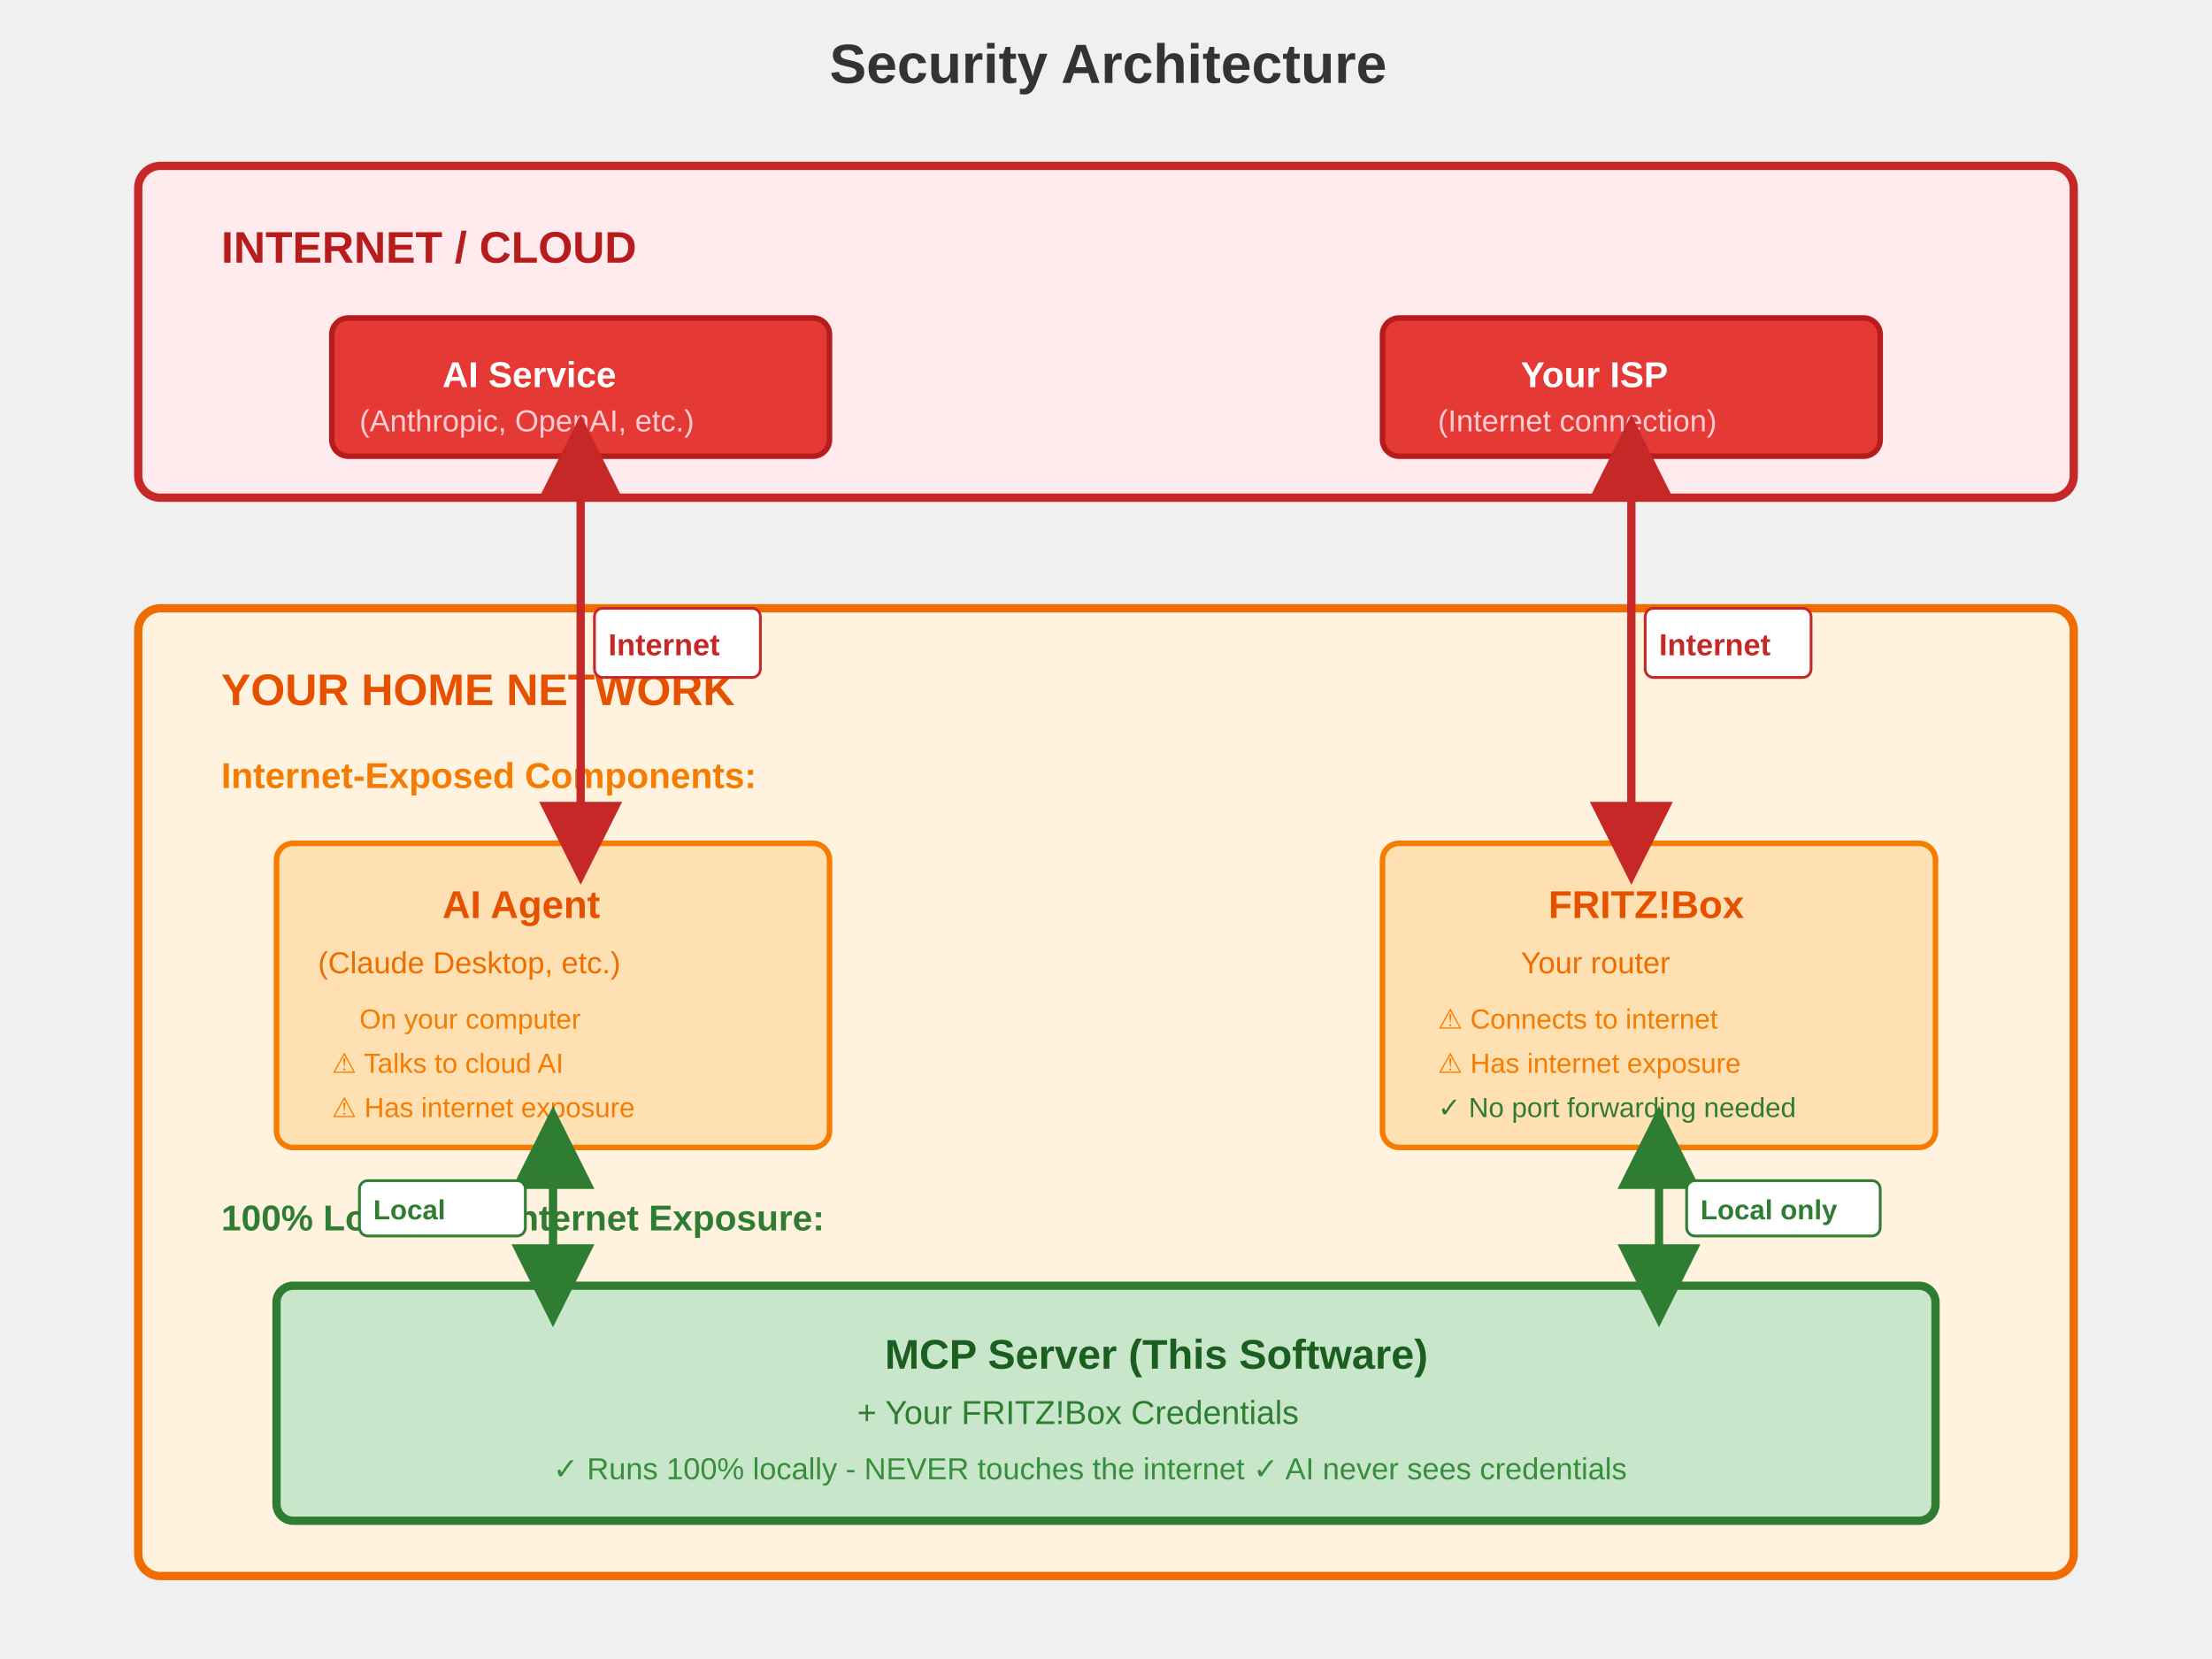
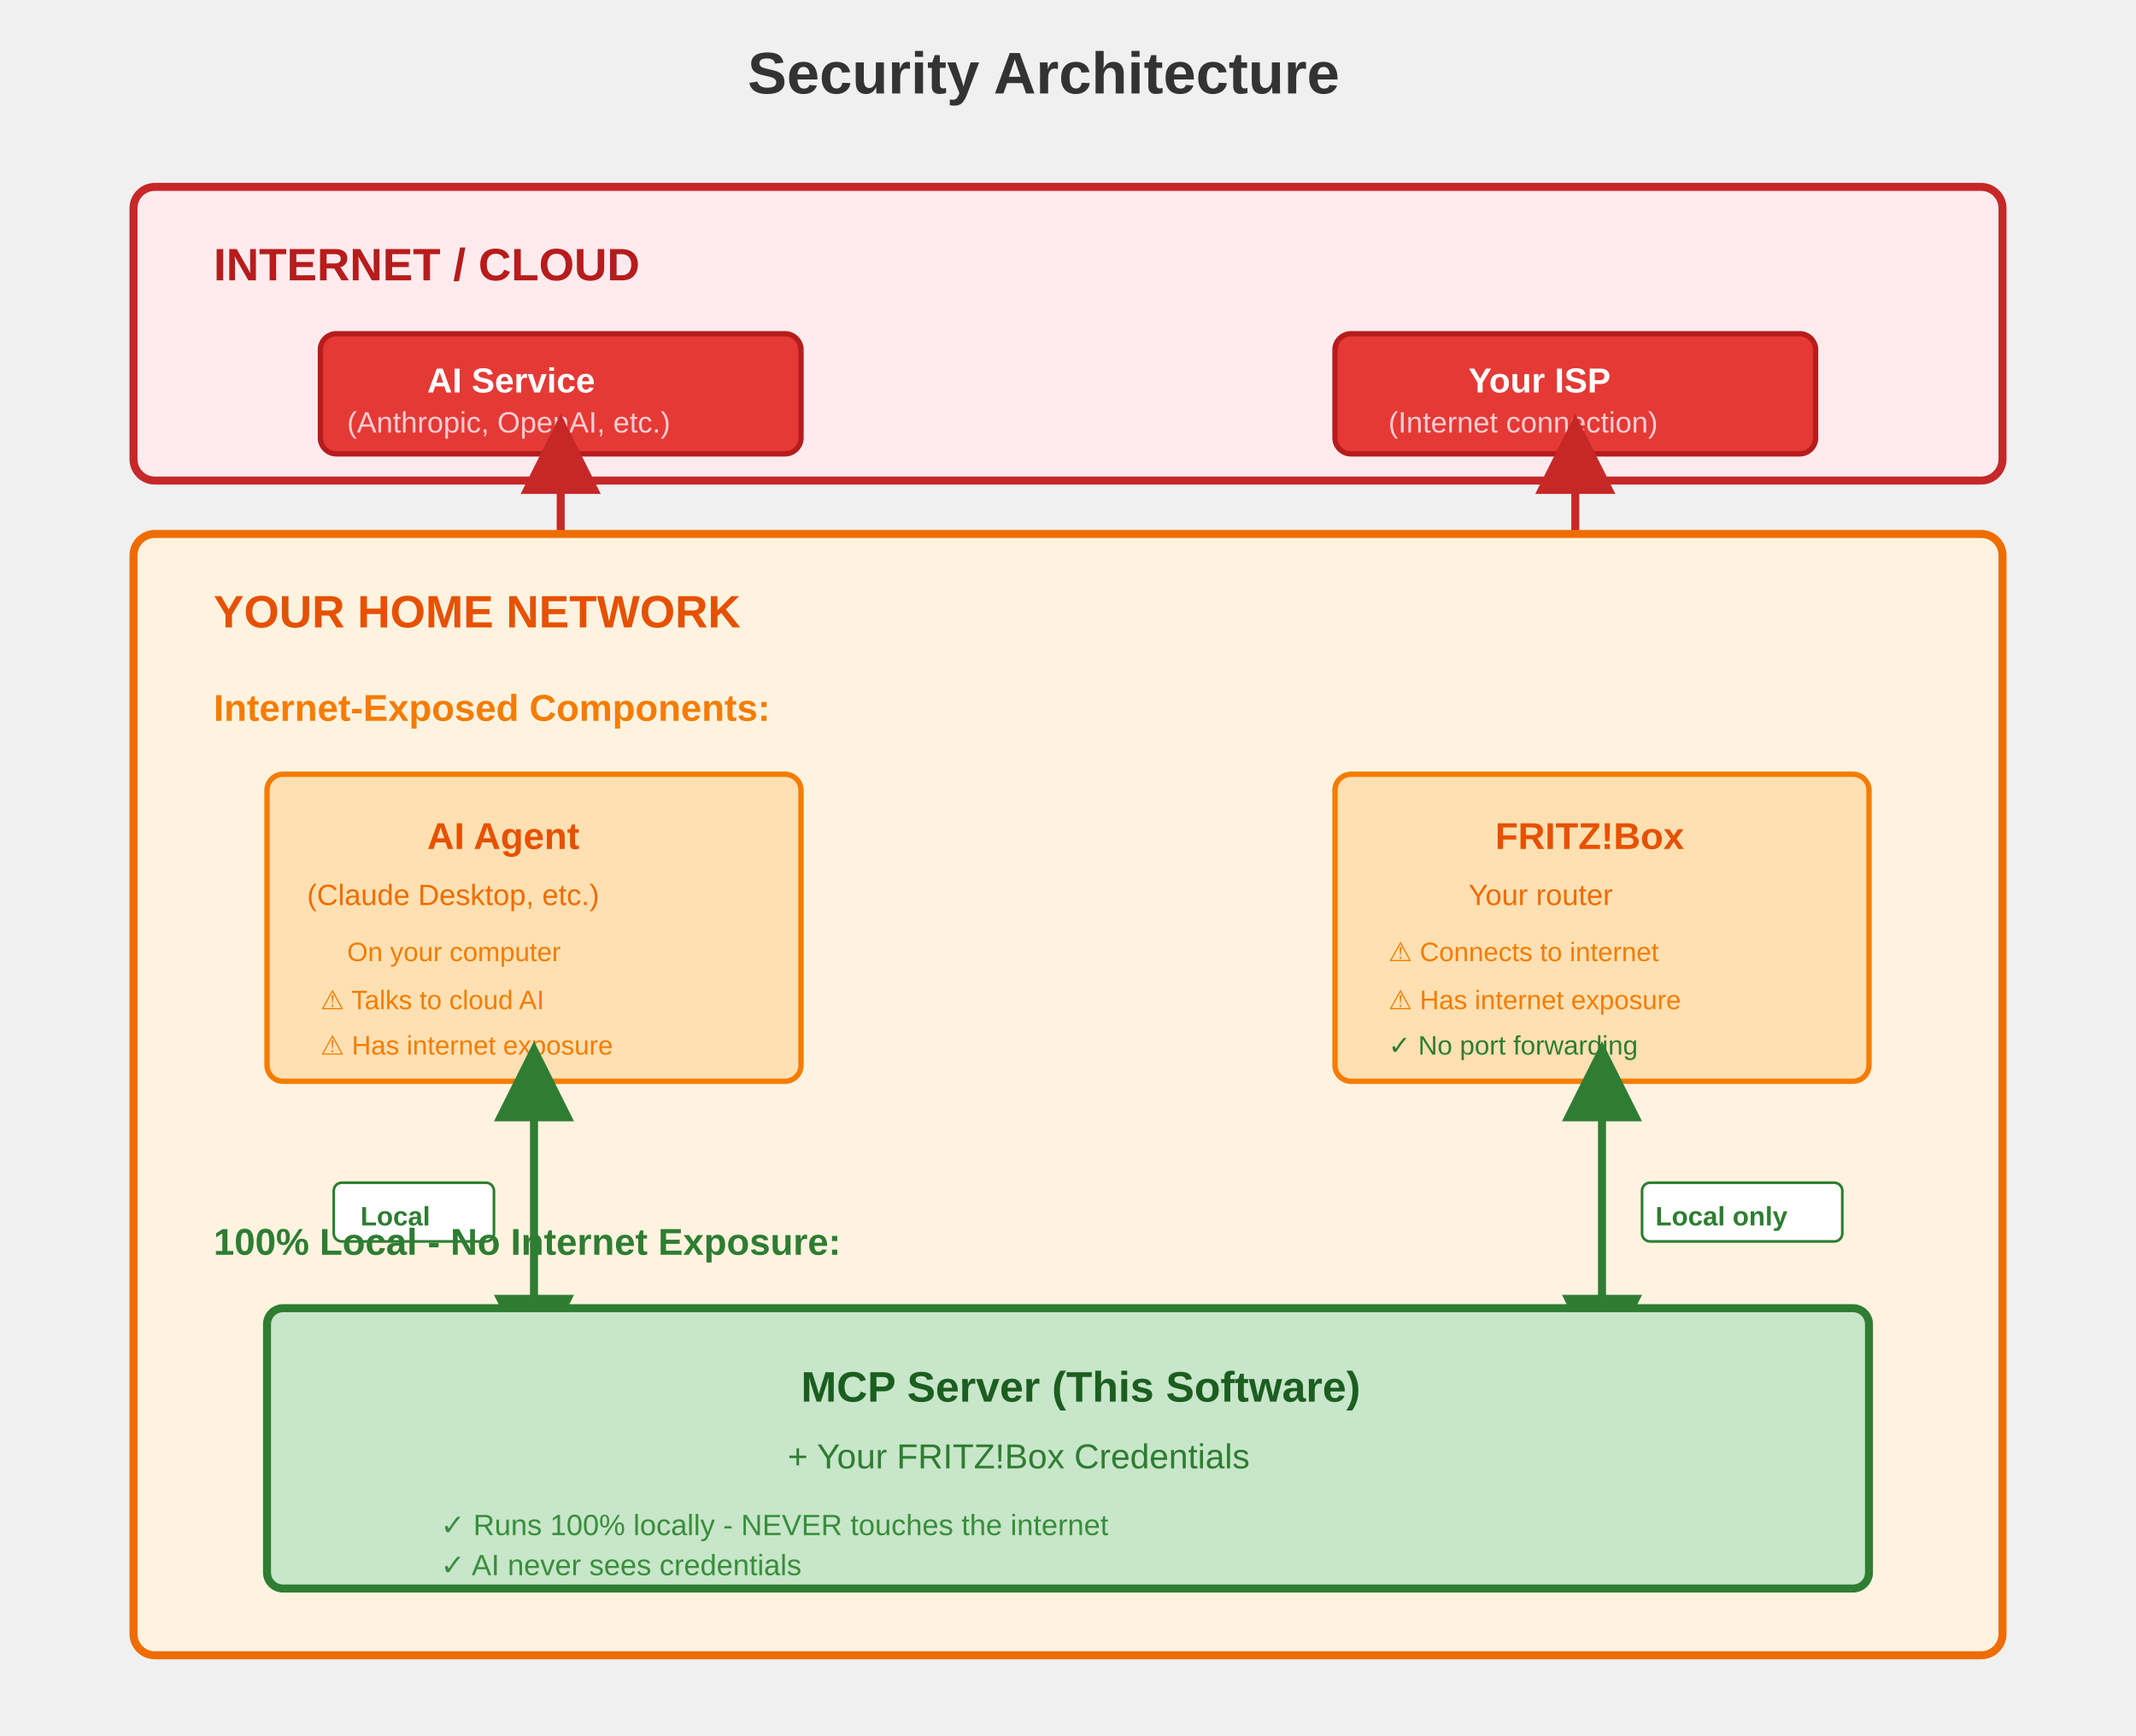
- <svg xmlns="http://www.w3.org/2000/svg" width="800" height="600">
-   <text x="300" y="30" font-family="Arial, sans-serif" font-size="20" font-weight="bold" fill="#333">Security Architecture</text>
-   <rect x="50" y="60" width="700" height="120" fill="#FFEBEE" stroke="#C62828" stroke-width="3" rx="8" />
-   <text x="80" y="95" font-family="Arial, sans-serif" font-size="16" font-weight="bold" fill="#B71C1C">INTERNET / CLOUD</text>
-   <rect x="120" y="115" width="180" height="50" fill="#E53935" stroke="#B71C1C" stroke-width="2" rx="6" />
-   <text x="160" y="140" font-family="Arial, sans-serif" font-size="13" font-weight="bold" fill="#FFFFFF">AI Service</text>
-   <text x="130" y="156" font-family="Arial, sans-serif" font-size="11" fill="#FFCDD2">(Anthropic, OpenAI, etc.)</text>
-   <rect x="500" y="115" width="180" height="50" fill="#E53935" stroke="#B71C1C" stroke-width="2" rx="6" />
-   <text x="550" y="140" font-family="Arial, sans-serif" font-size="13" font-weight="bold" fill="#FFFFFF">Your ISP</text>
-   <text x="520" y="156" font-family="Arial, sans-serif" font-size="11" fill="#FFCDD2">(Internet connection)</text>
-   <rect x="50" y="220" width="700" height="350" fill="#FFF3E0" stroke="#EF6C00" stroke-width="3" rx="8" />
-   <text x="80" y="255" font-family="Arial, sans-serif" font-size="16" font-weight="bold" fill="#E65100">YOUR HOME NETWORK</text>
-   <text x="80" y="285" font-family="Arial, sans-serif" font-size="13" font-weight="bold" fill="#F57C00">Internet-Exposed Components:</text>
-   <rect x="100" y="305" width="200" height="110" fill="#FFE0B2" stroke="#F57C00" stroke-width="2" rx="6" />
-   <text x="160" y="332" font-family="Arial, sans-serif" font-size="14" font-weight="bold" fill="#E65100">AI Agent</text>
-   <text x="115" y="352" font-family="Arial, sans-serif" font-size="11" fill="#EF6C00">(Claude Desktop, etc.)</text>
-   <text x="130" y="372" font-family="Arial, sans-serif" font-size="10" fill="#F57C00">On your computer</text>
-   <text x="120" y="388" font-family="Arial, sans-serif" font-size="10" fill="#F57C00">⚠ Talks to cloud AI</text>
-   <text x="120" y="404" font-family="Arial, sans-serif" font-size="10" fill="#F57C00">⚠ Has internet exposure</text>
-   <rect x="500" y="305" width="200" height="110" fill="#FFE0B2" stroke="#F57C00" stroke-width="2" rx="6" />
-   <text x="560" y="332" font-family="Arial, sans-serif" font-size="14" font-weight="bold" fill="#E65100">FRITZ!Box</text>
-   <text x="550" y="352" font-family="Arial, sans-serif" font-size="11" fill="#EF6C00">Your router</text>
-   <text x="520" y="372" font-family="Arial, sans-serif" font-size="10" fill="#F57C00">⚠ Connects to internet</text>
-   <text x="520" y="388" font-family="Arial, sans-serif" font-size="10" fill="#F57C00">⚠ Has internet exposure</text>
-   <text x="520" y="404" font-family="Arial, sans-serif" font-size="10" fill="#2E7D32">✓ No port forwarding needed</text>
-   <text x="80" y="445" font-family="Arial, sans-serif" font-size="13" font-weight="bold" fill="#2E7D32">100% Local - No Internet Exposure:</text>
-   <rect x="100" y="465" width="600" height="85" fill="#C8E6C9" stroke="#2E7D32" stroke-width="3" rx="6" />
-   <text x="320" y="495" font-family="Arial, sans-serif" font-size="15" font-weight="bold" fill="#1B5E20">MCP Server (This Software)</text>
-   <text x="310" y="515" font-family="Arial, sans-serif" font-size="12" fill="#2E7D32">+ Your FRITZ!Box Credentials</text>
-   <text x="200" y="535" font-family="Arial, sans-serif" font-size="11" fill="#388E3C">✓ Runs 100% locally - NEVER touches the internet    ✓ AI never sees credentials</text>
-   <line x1="210" y1="165" x2="210" y2="305" stroke="#C62828" stroke-width="3" marker-end="url(#arrowhead-red-down)" marker-start="url(#arrowhead-red-up)" />
-   <rect x="215" y="220" width="60" height="25" fill="#FFFFFF" stroke="#C62828" stroke-width="1" rx="3" />
-   <text x="220" y="237" font-family="Arial, sans-serif" font-size="11" font-weight="bold" fill="#C62828">Internet</text>
-   <line x1="590" y1="165" x2="590" y2="305" stroke="#C62828" stroke-width="3" marker-end="url(#arrowhead-red-down)" marker-start="url(#arrowhead-red-up)" />
-   <rect x="595" y="220" width="60" height="25" fill="#FFFFFF" stroke="#C62828" stroke-width="1" rx="3" />
-   <text x="600" y="237" font-family="Arial, sans-serif" font-size="11" font-weight="bold" fill="#C62828">Internet</text>
-   <line x1="200" y1="415" x2="200" y2="465" stroke="#2E7D32" stroke-width="3" marker-end="url(#arrowhead-green-down)" marker-start="url(#arrowhead-green-up)" />
-   <rect x="130" y="427" width="60" height="20" fill="#FFFFFF" stroke="#2E7D32" stroke-width="1" rx="3" />
-   <text x="135" y="441" font-family="Arial, sans-serif" font-size="10" font-weight="bold" fill="#2E7D32">Local</text>
-   <line x1="600" y1="415" x2="600" y2="465" stroke="#2E7D32" stroke-width="3" marker-end="url(#arrowhead-green-down)" marker-start="url(#arrowhead-green-up)" />
-   <rect x="610" y="427" width="70" height="20" fill="#FFFFFF" stroke="#2E7D32" stroke-width="1" rx="3" />
-   <text x="615" y="441" font-family="Arial, sans-serif" font-size="10" font-weight="bold" fill="#2E7D32">Local only</text>
+ <svg xmlns="http://www.w3.org/2000/svg" width="800" height="650">
+   <text x="280" y="35" font-family="Arial, sans-serif" font-size="22" font-weight="bold" fill="#333">Security Architecture</text>
+   <rect x="50" y="70" width="700" height="110" fill="#FFEBEE" stroke="#C62828" stroke-width="3" rx="8" />
+   <text x="80" y="105" font-family="Arial, sans-serif" font-size="17" font-weight="bold" fill="#B71C1C">INTERNET / CLOUD</text>
+   <rect x="120" y="125" width="180" height="45" fill="#E53935" stroke="#B71C1C" stroke-width="2" rx="6" />
+   <text x="160" y="147" font-family="Arial, sans-serif" font-size="13" font-weight="bold" fill="#FFFFFF">AI Service</text>
+   <text x="130" y="162" font-family="Arial, sans-serif" font-size="11" fill="#FFCDD2">(Anthropic, OpenAI, etc.)</text>
+   <rect x="500" y="125" width="180" height="45" fill="#E53935" stroke="#B71C1C" stroke-width="2" rx="6" />
+   <text x="550" y="147" font-family="Arial, sans-serif" font-size="13" font-weight="bold" fill="#FFFFFF">Your ISP</text>
+   <text x="520" y="162" font-family="Arial, sans-serif" font-size="11" fill="#FFCDD2">(Internet connection)</text>
+   <line x1="210" y1="170" x2="210" y2="320" stroke="#C62828" stroke-width="3" marker-end="url(#arrowhead-red-down)" marker-start="url(#arrowhead-red-up)" />
+   <rect x="215" y="235" width="60" height="25" fill="#FFFFFF" stroke="#C62828" stroke-width="1" rx="3" />
+   <text x="220" y="252" font-family="Arial, sans-serif" font-size="11" font-weight="bold" fill="#C62828">Internet</text>
+   <line x1="590" y1="170" x2="590" y2="320" stroke="#C62828" stroke-width="3" marker-end="url(#arrowhead-red-down)" marker-start="url(#arrowhead-red-up)" />
+   <rect x="595" y="235" width="60" height="25" fill="#FFFFFF" stroke="#C62828" stroke-width="1" rx="3" />
+   <text x="600" y="252" font-family="Arial, sans-serif" font-size="11" font-weight="bold" fill="#C62828">Internet</text>
+   <rect x="50" y="200" width="700" height="420" fill="#FFF3E0" stroke="#EF6C00" stroke-width="3" rx="8" />
+   <text x="80" y="235" font-family="Arial, sans-serif" font-size="17" font-weight="bold" fill="#E65100">YOUR HOME NETWORK</text>
+   <text x="80" y="270" font-family="Arial, sans-serif" font-size="14" font-weight="bold" fill="#F57C00">Internet-Exposed Components:</text>
+   <rect x="100" y="290" width="200" height="115" fill="#FFE0B2" stroke="#F57C00" stroke-width="2" rx="6" />
+   <text x="160" y="318" font-family="Arial, sans-serif" font-size="14" font-weight="bold" fill="#E65100">AI Agent</text>
+   <text x="115" y="339" font-family="Arial, sans-serif" font-size="11" fill="#EF6C00">(Claude Desktop, etc.)</text>
+   <text x="130" y="360" font-family="Arial, sans-serif" font-size="10" fill="#F57C00">On your computer</text>
+   <text x="120" y="378" font-family="Arial, sans-serif" font-size="10" fill="#F57C00">⚠ Talks to cloud AI</text>
+   <text x="120" y="395" font-family="Arial, sans-serif" font-size="10" fill="#F57C00">⚠ Has internet exposure</text>
+   <rect x="500" y="290" width="200" height="115" fill="#FFE0B2" stroke="#F57C00" stroke-width="2" rx="6" />
+   <text x="560" y="318" font-family="Arial, sans-serif" font-size="14" font-weight="bold" fill="#E65100">FRITZ!Box</text>
+   <text x="550" y="339" font-family="Arial, sans-serif" font-size="11" fill="#EF6C00">Your router</text>
+   <text x="520" y="360" font-family="Arial, sans-serif" font-size="10" fill="#F57C00">⚠ Connects to internet</text>
+   <text x="520" y="378" font-family="Arial, sans-serif" font-size="10" fill="#F57C00">⚠ Has internet exposure</text>
+   <text x="520" y="395" font-family="Arial, sans-serif" font-size="10" fill="#2E7D32">✓ No port forwarding</text>
+   <line x1="200" y1="405" x2="200" y2="500" stroke="#2E7D32" stroke-width="3" marker-end="url(#arrowhead-green-down)" marker-start="url(#arrowhead-green-up)" />
+   <rect x="125" y="443" width="60" height="22" fill="#FFFFFF" stroke="#2E7D32" stroke-width="1" rx="3" />
+   <text x="135" y="459" font-family="Arial, sans-serif" font-size="10" font-weight="bold" fill="#2E7D32">Local</text>
+   <line x1="600" y1="405" x2="600" y2="500" stroke="#2E7D32" stroke-width="3" marker-end="url(#arrowhead-green-down)" marker-start="url(#arrowhead-green-up)" />
+   <rect x="615" y="443" width="75" height="22" fill="#FFFFFF" stroke="#2E7D32" stroke-width="1" rx="3" />
+   <text x="620" y="459" font-family="Arial, sans-serif" font-size="10" font-weight="bold" fill="#2E7D32">Local only</text>
+   <text x="80" y="470" font-family="Arial, sans-serif" font-size="14" font-weight="bold" fill="#2E7D32">100% Local - No Internet Exposure:</text>
+   <rect x="100" y="490" width="600" height="105" fill="#C8E6C9" stroke="#2E7D32" stroke-width="3" rx="6" />
+   <text x="300" y="525" font-family="Arial, sans-serif" font-size="16" font-weight="bold" fill="#1B5E20">MCP Server (This Software)</text>
+   <text x="295" y="550" font-family="Arial, sans-serif" font-size="13" fill="#2E7D32">+ Your FRITZ!Box Credentials</text>
+   <text x="165" y="575" font-family="Arial, sans-serif" font-size="11" fill="#388E3C">✓ Runs 100% locally - NEVER touches the internet</text>
+   <text x="165" y="590" font-family="Arial, sans-serif" font-size="11" fill="#388E3C">✓ AI never sees credentials</text>
  <defs>
    <marker id="arrowhead-red-down" markerWidth="10" markerHeight="10" refX="5" refY="5" orient="auto">
      <polygon points="0 0, 10 5, 0 10" fill="#C62828" />
    </marker>
    <marker id="arrowhead-red-up" markerWidth="10" markerHeight="10" refX="5" refY="5" orient="auto">
      <polygon points="10 0, 0 5, 10 10" fill="#C62828" />
    </marker>
    <marker id="arrowhead-green-down" markerWidth="10" markerHeight="10" refX="5" refY="5" orient="auto">
      <polygon points="0 0, 10 5, 0 10" fill="#2E7D32" />
    </marker>
    <marker id="arrowhead-green-up" markerWidth="10" markerHeight="10" refX="5" refY="5" orient="auto">
      <polygon points="10 0, 0 5, 10 10" fill="#2E7D32" />
    </marker>
  </defs>
</svg>
